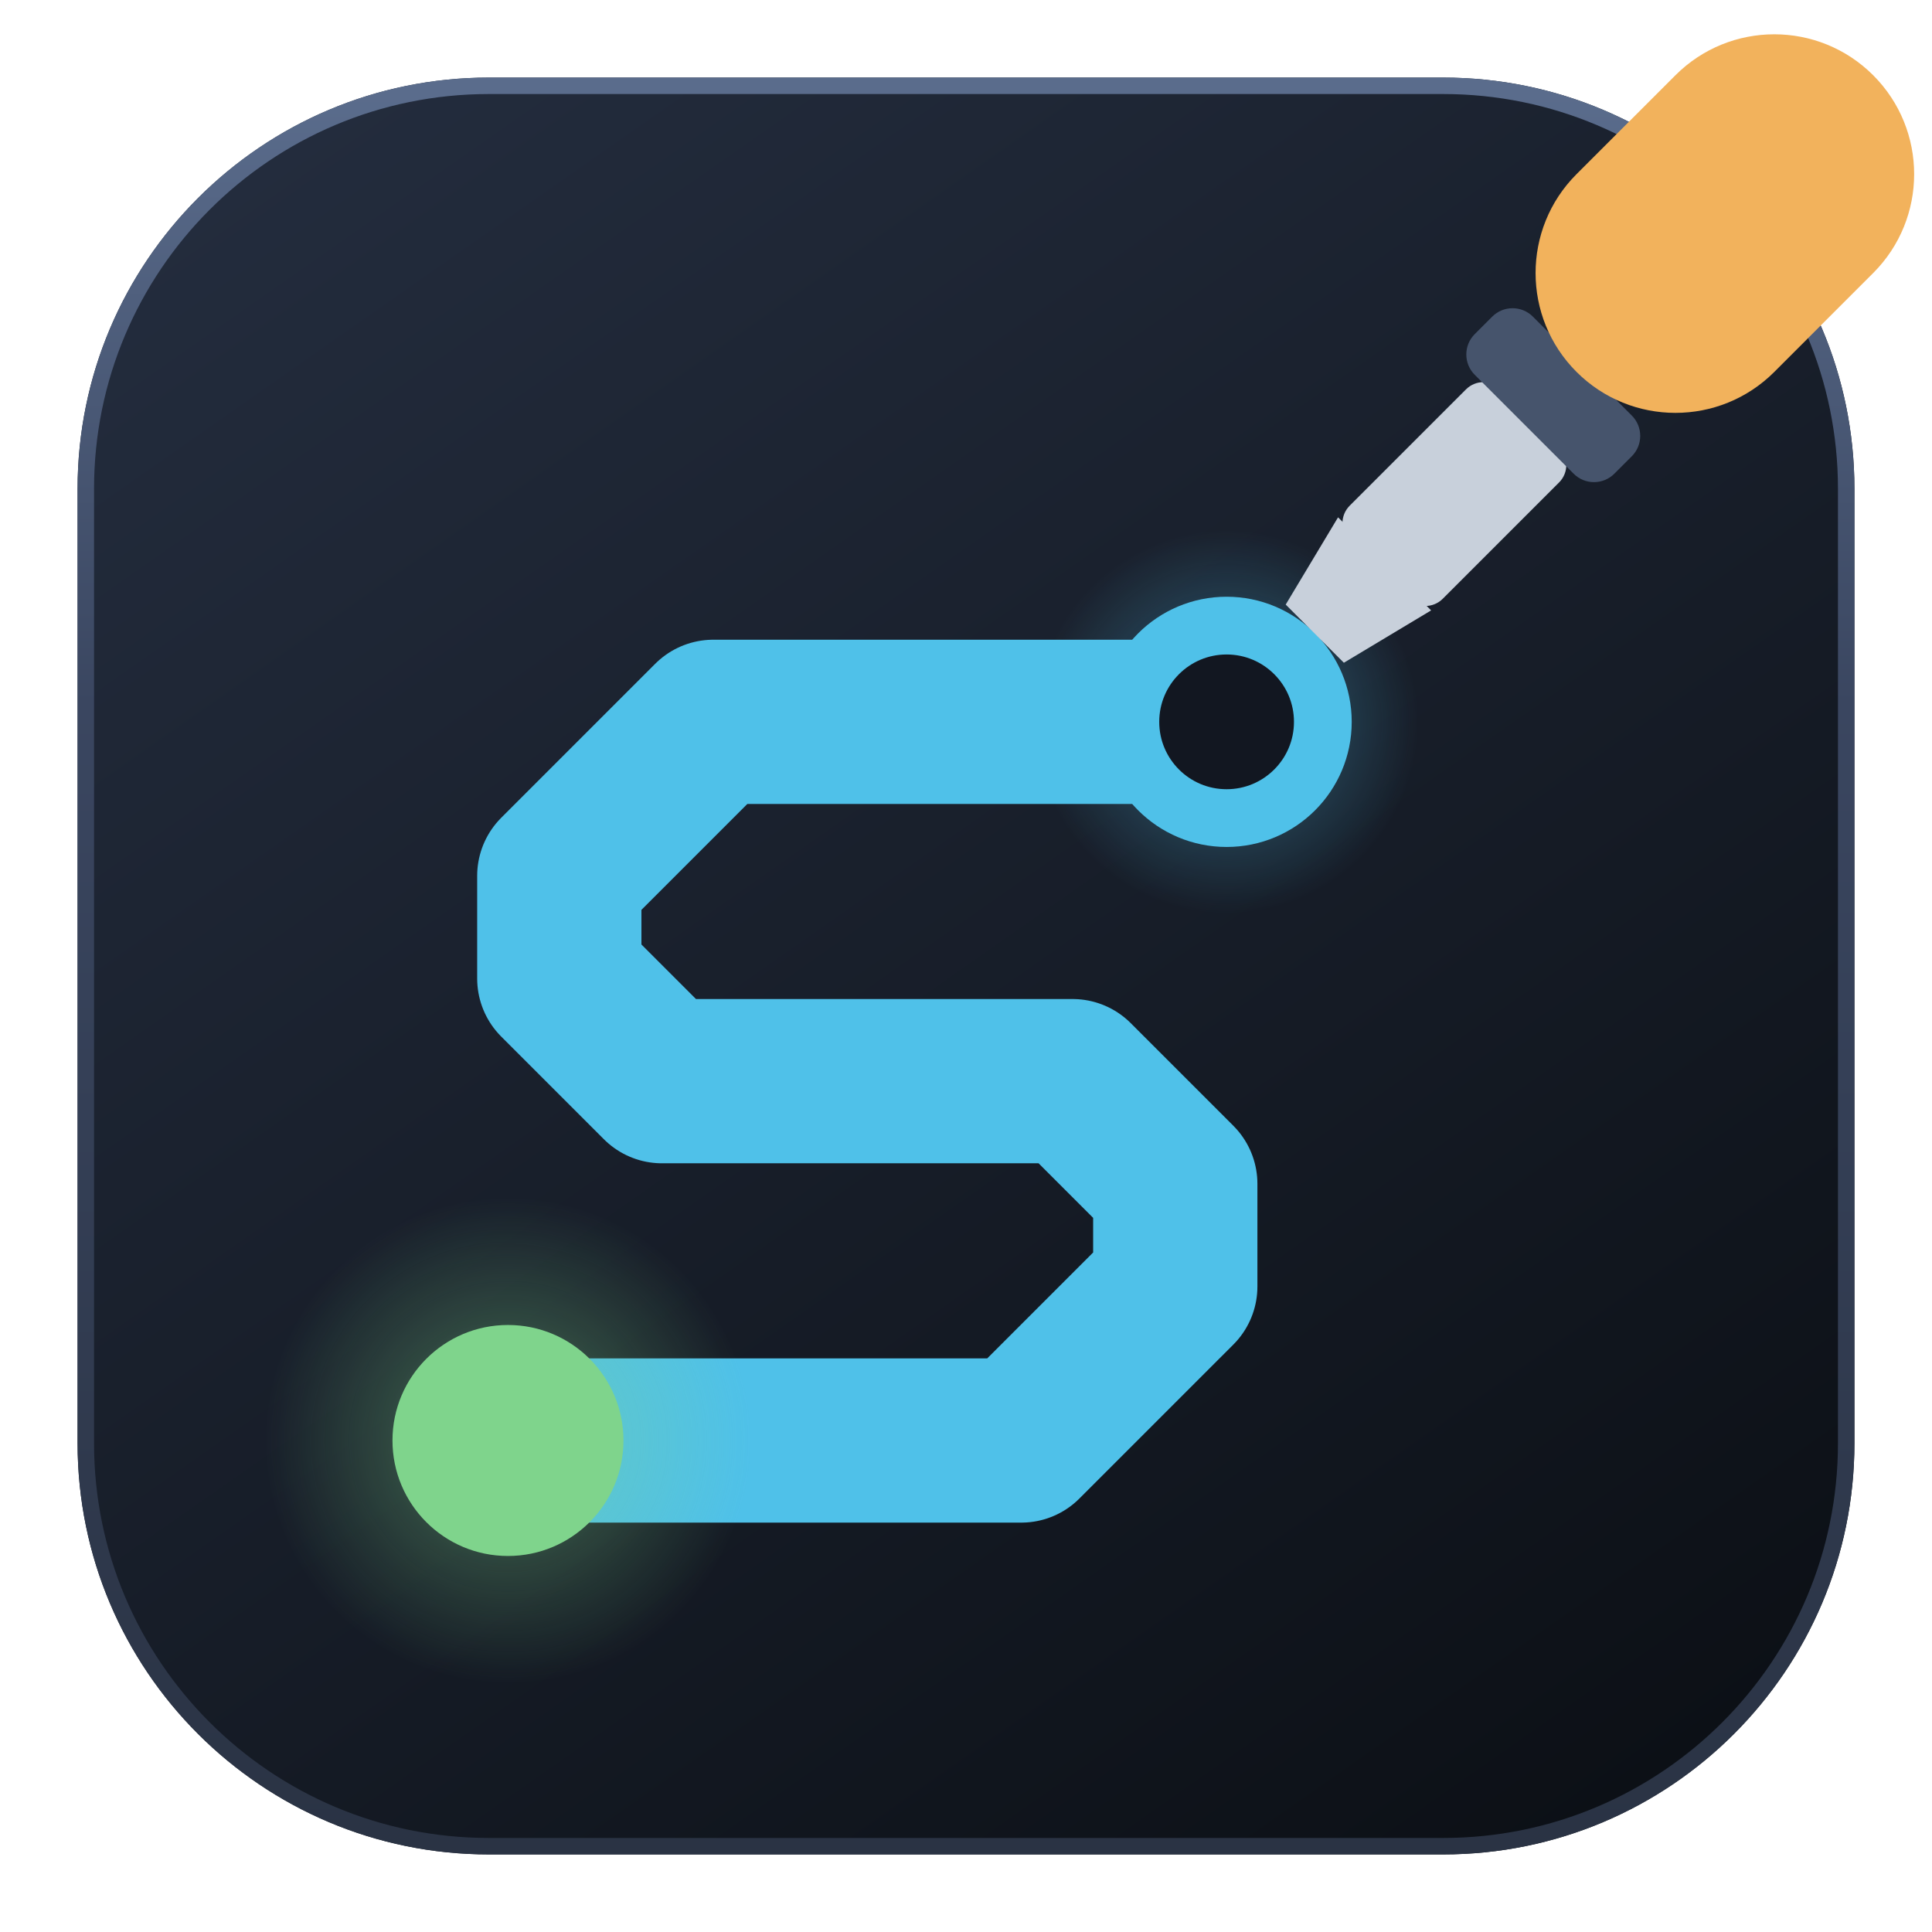
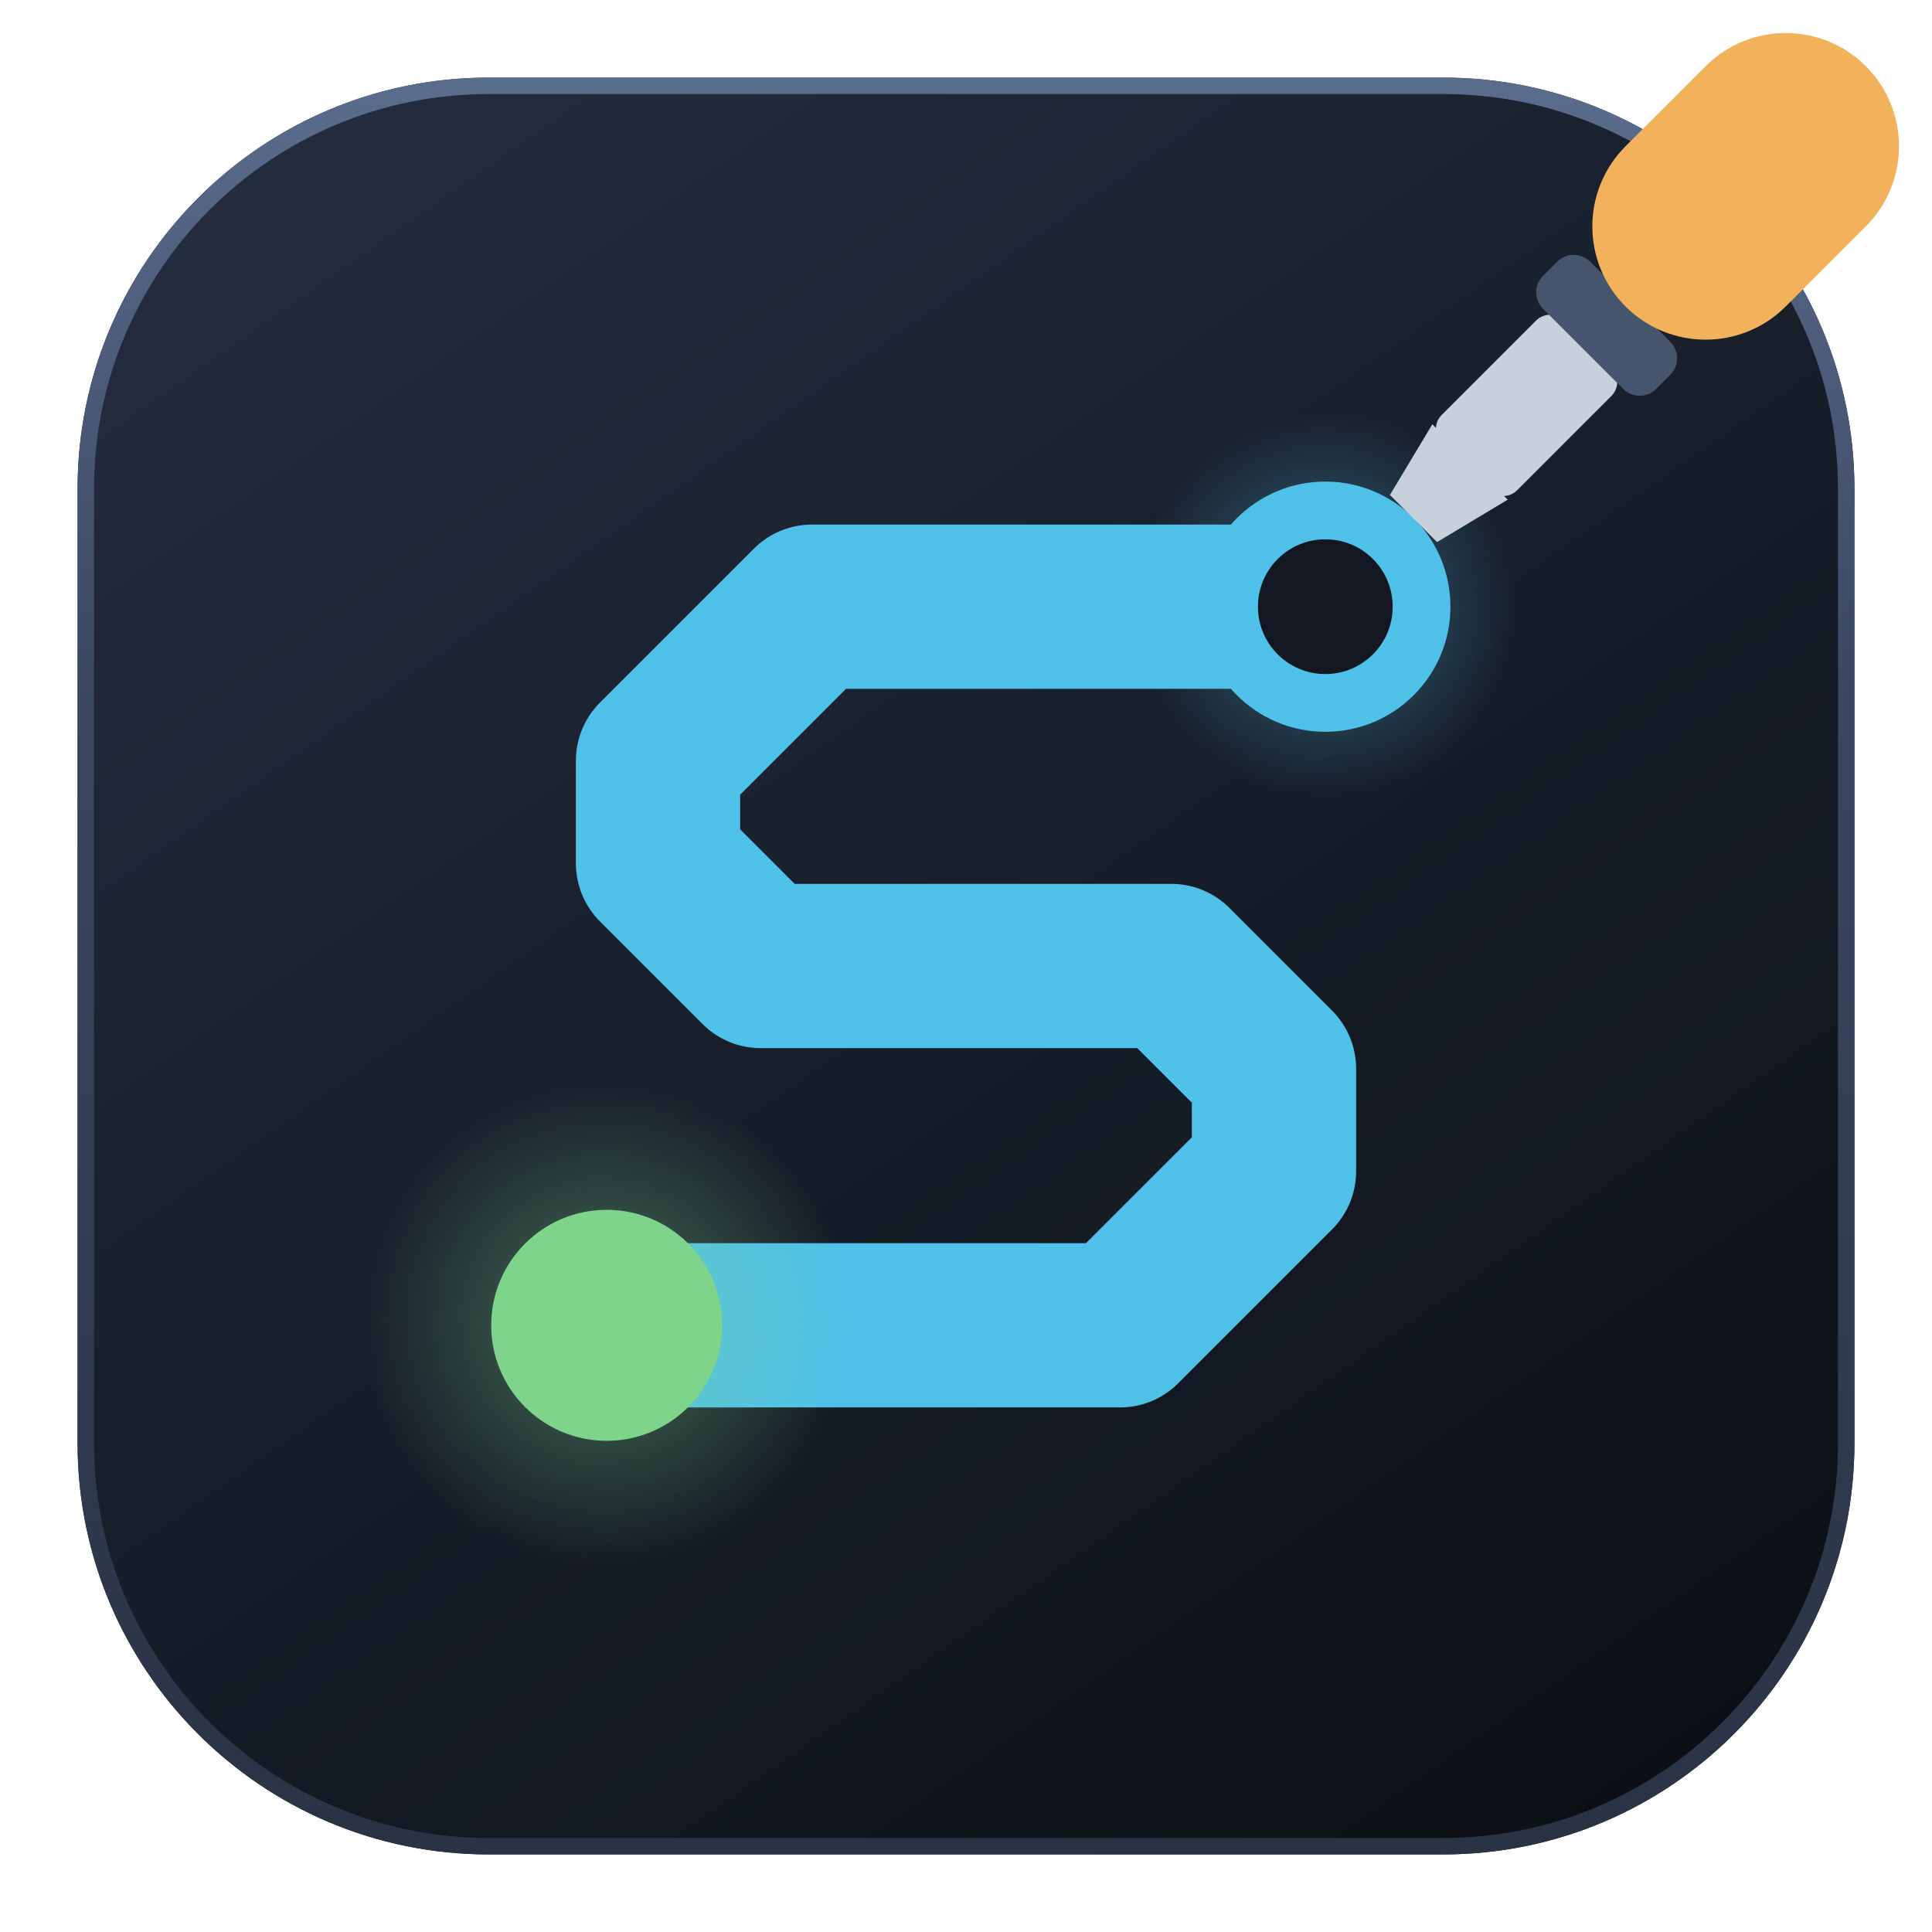
<svg xmlns="http://www.w3.org/2000/svg" width="256" height="256" viewBox="0 0 256 256" role="img" aria-labelledby="title">
  <defs>
    <linearGradient id="tile" x1=".15" y1="0" x2=".85" y2="1">
      <stop offset="0" stop-color="#232C3D" />
      <stop offset="1" stop-color="#0C1016" />
    </linearGradient>
    <linearGradient id="rim" x1="0" y1="0" x2="0" y2="1">
      <stop offset="0" stop-color="#5A6C8C" />
      <stop offset=".35" stop-color="#3A4660" />
      <stop offset="1" stop-color="#2A3344" />
    </linearGradient>
    <radialGradient id="node-glow">
      <stop offset="0" stop-color="#7FD48C" stop-opacity=".6" />
      <stop offset=".5" stop-color="#7FD48C" stop-opacity=".22" />
      <stop offset="1" stop-color="#7FD48C" stop-opacity="0" />
    </radialGradient>
    <radialGradient id="pad-glow">
      <stop offset="0" stop-color="#4FC1E9" stop-opacity=".65" />
      <stop offset=".5" stop-color="#4FC1E9" stop-opacity=".22" />
      <stop offset="1" stop-color="#4FC1E9" stop-opacity="0" />
    </radialGradient>
  </defs>
  <g transform="translate(128 128) scale(1.09) translate(-128 -128)">
    <rect x="20" y="20" width="216" height="216" rx="50" fill="url(#tile)" />
    <rect x="21" y="21" width="214" height="214" rx="49" fill="none" stroke="url(#rim)" stroke-width="2" />
-     <g transform="translate(116 142) scale(.78) translate(-128 -128)">
+     <g transform="translate(128 128) scale(.78) translate(-128 -128)">
      <circle cx="184" cy="72" r="30" fill="url(#pad-glow)" />
      <path d="M184 72 H104 L80 96 V112 L96 128 H160 L176 144 V160 L152 184 H72" fill="none" stroke="#4FC1E9" stroke-width="25.6" stroke-linecap="round" stroke-linejoin="round" />
      <circle cx="184" cy="72" r="15" fill="#121721" stroke="#4FC1E9" stroke-width="9" />
      <circle cx="72" cy="184" r="38" fill="url(#node-glow)" />
      <circle cx="72" cy="184" r="18" fill="#7FD48C" />
    </g>
-     <g transform="translate(170.4 87.6) rotate(-45)">
+     <g transform="translate(182.4 73.6) rotate(-45) scale(.81)">
      <polygon points="0,-5 12,-8 12,8 0,5" fill="#C8D0DB" />
      <rect x="11" y="-8" width="26" height="16" rx="3" fill="#C8D0DB" />
      <rect x="36" y="-12" width="10" height="24" rx="3.5" fill="#46546C" />
      <rect x="45" y="-17" width="51" height="34" rx="17" fill="#F2B25C" />
    </g>
  </g>
</svg>
